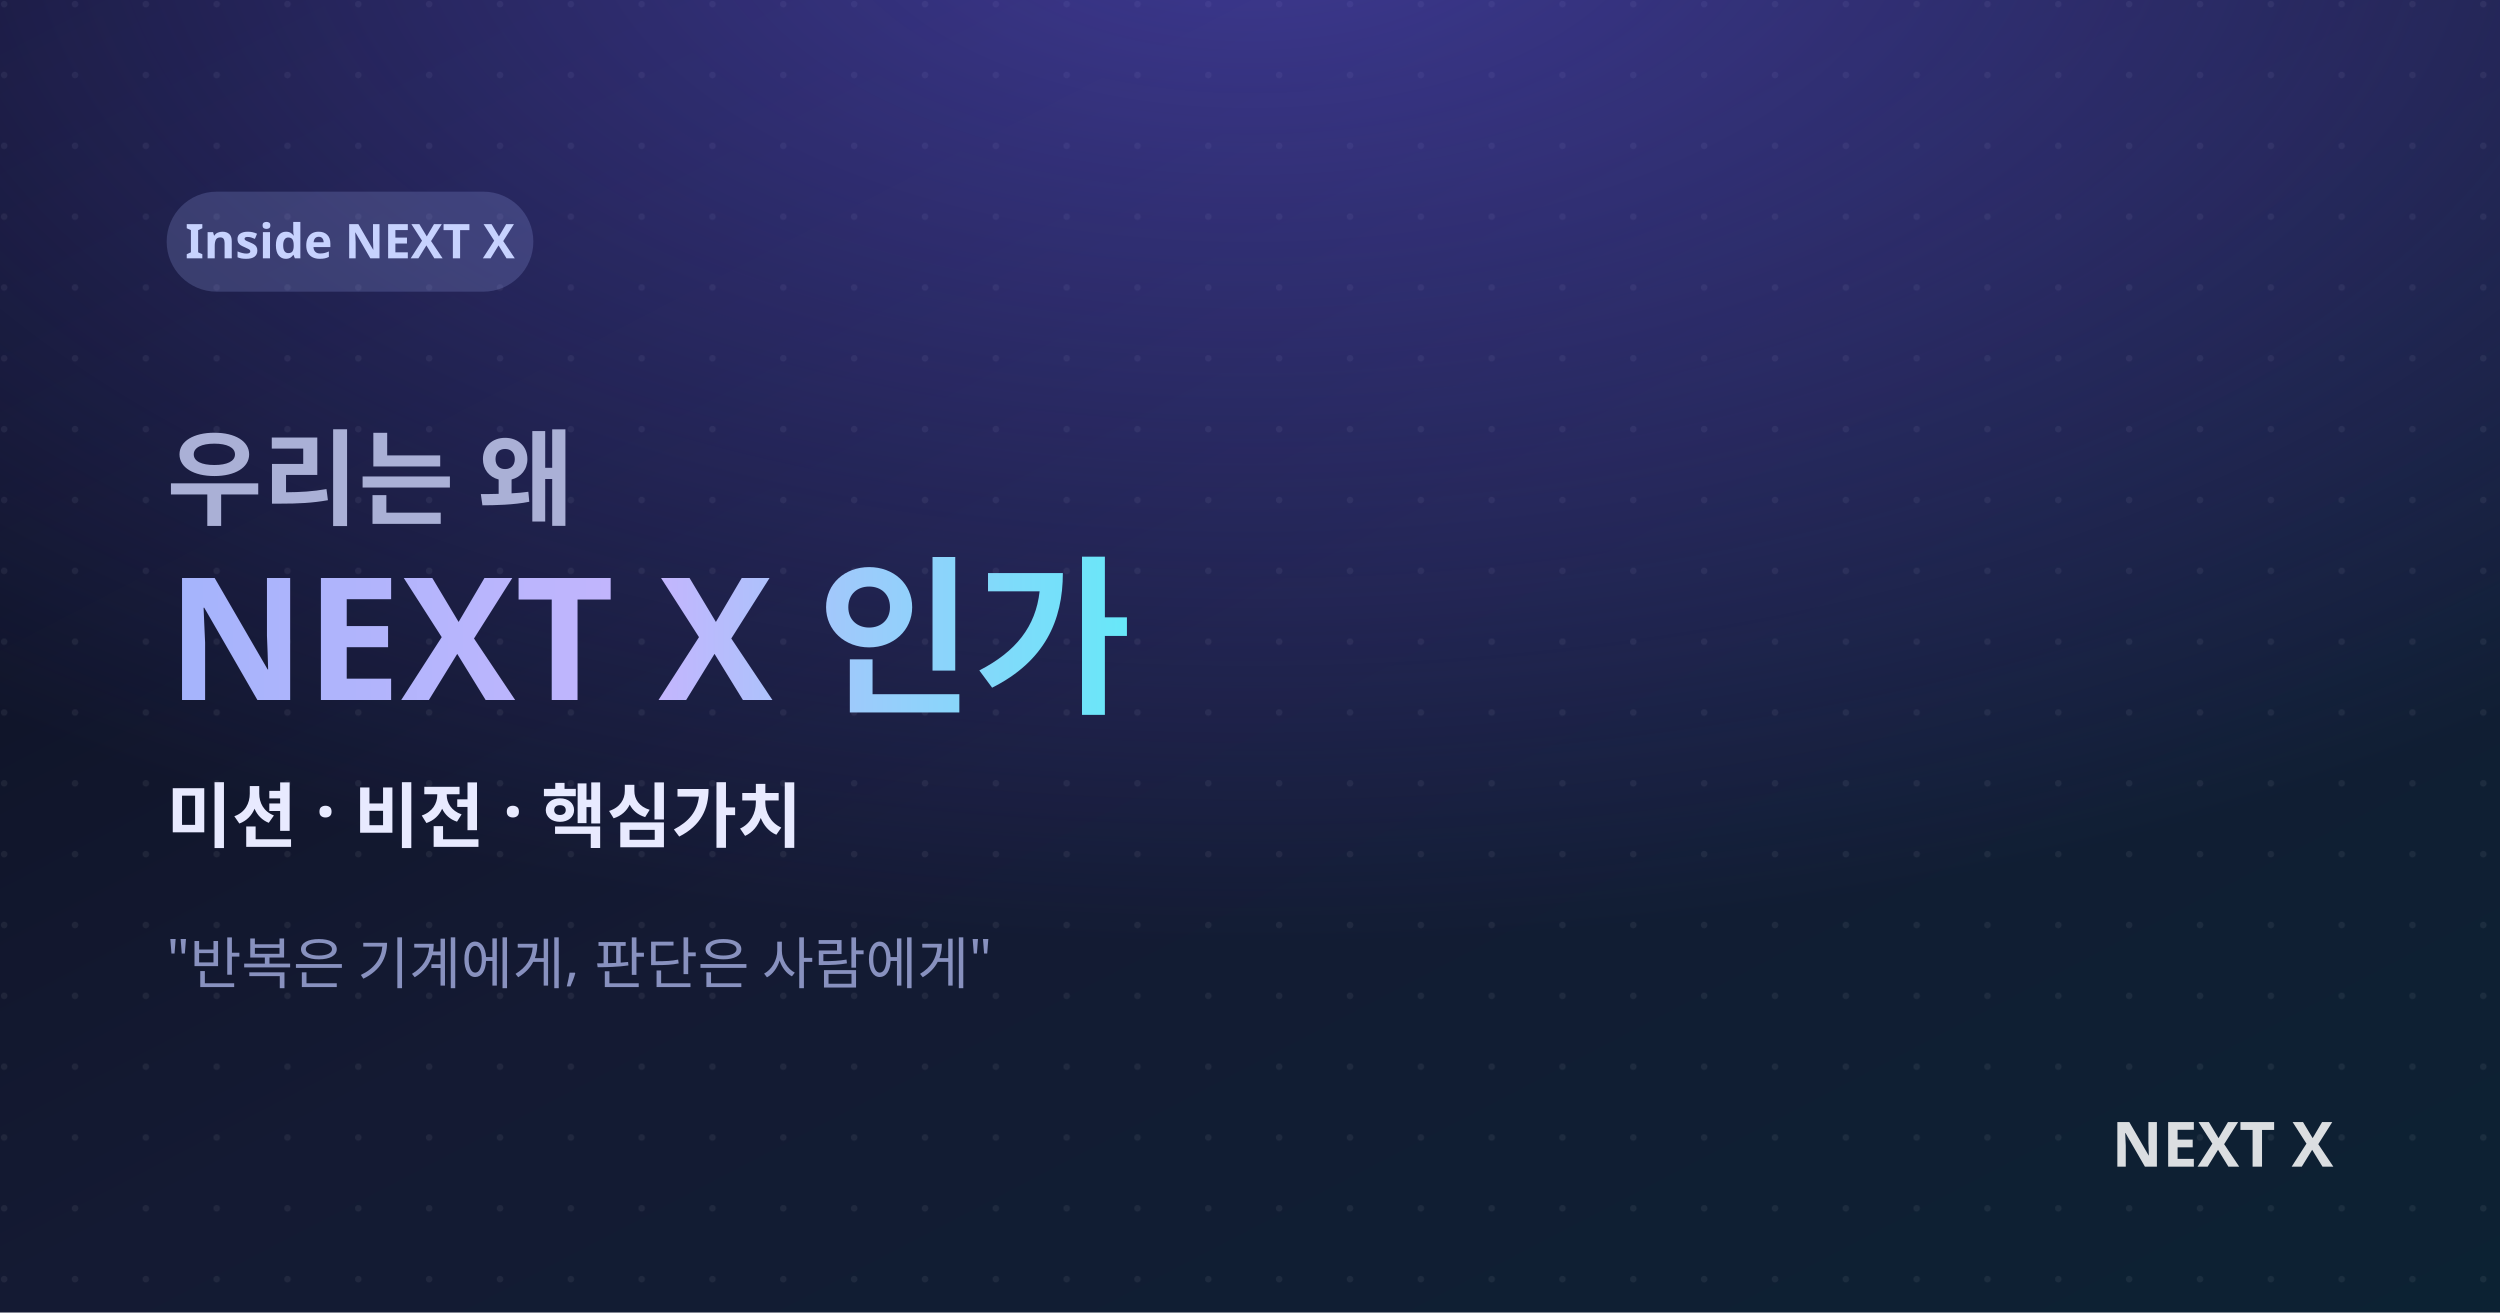
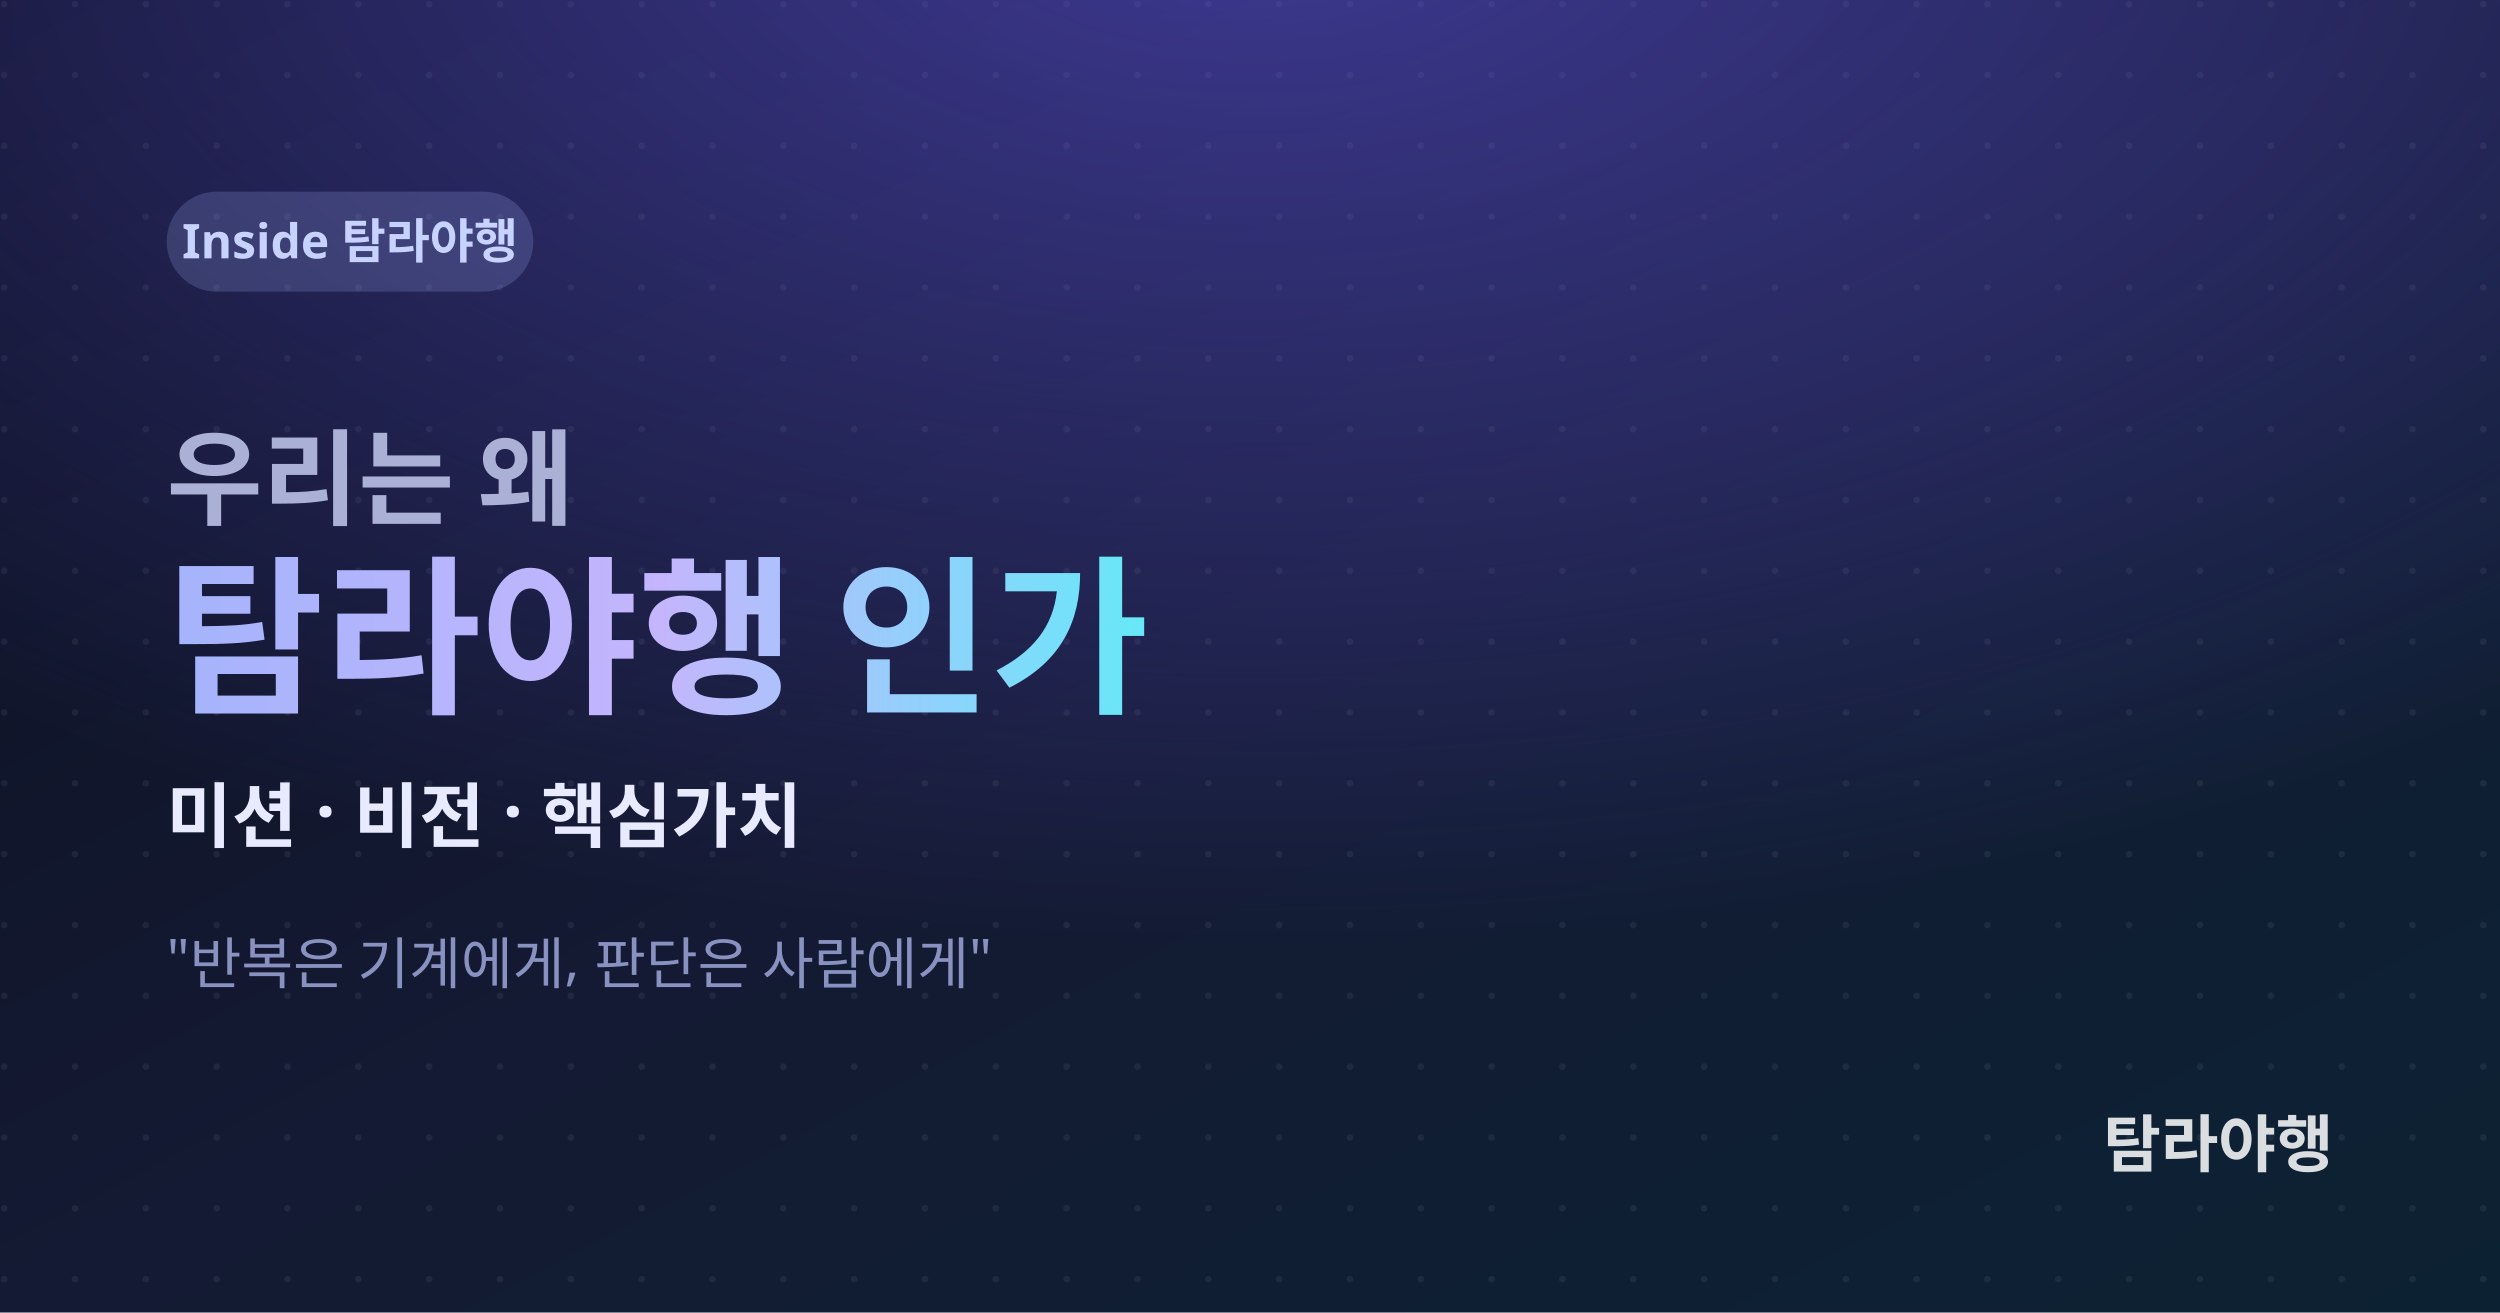
<svg xmlns="http://www.w3.org/2000/svg" viewBox="0 0 1200 630" width="1200" height="630" font-family="'Apple SD Gothic Neo','Malgun Gothic','Noto Sans KR','Segoe UI',sans-serif">
  <defs>
    <linearGradient id="bg" x1="0" y1="0" x2="1" y2="1">
      <stop offset="0" stop-color="#0b0f1f" />
      <stop offset="0.5" stop-color="#141a33" />
      <stop offset="1" stop-color="#0c2233" />
    </linearGradient>
    <radialGradient id="glow" cx="50%" cy="-8%" r="80%">
      <stop offset="0" stop-color="#6d5efc" stop-opacity="0.5" />
      <stop offset="1" stop-color="#6d5efc" stop-opacity="0" />
    </radialGradient>
    <pattern id="dots" width="34" height="34" patternUnits="userSpaceOnUse">
      <circle cx="2" cy="2" r="1.6" fill="#fff" opacity="0.06" />
    </pattern>
    <linearGradient id="ac" x1="0" y1="0" x2="1" y2="0">
      <stop offset="0" stop-color="#a5b4fc" />
      <stop offset="0.5" stop-color="#c4b5fd" />
      <stop offset="1" stop-color="#67e8f9" />
    </linearGradient>
  </defs>
  <rect width="1200" height="630" fill="url(#bg)" />
  <rect width="1200" height="630" fill="url(#dots)" />
  <rect width="1200" height="630" fill="url(#glow)" />
  <g transform="translate(80,92)">
    <rect width="176" height="48" rx="24" fill="#a5b4fc" opacity="0.2" />
-     <text x="88" y="32" text-anchor="middle" font-size="23" font-weight="700" fill="#c7d2fe">Inside NEXT X</text>
+     <text x="88" y="32" text-anchor="middle" font-size="23" font-weight="700" fill="#c7d2fe">Inside 탐라야행</text>
  </g>
  <text x="80" y="248" font-size="50" font-weight="700" fill="#aab0d6">우리는 왜</text>
-   <text x="80" y="336" font-size="82" font-weight="800" fill="url(#ac)">NEXT X 인가</text>
+   <text x="80" y="336" font-size="82" font-weight="800" fill="url(#ac)">탐라야행 인가</text>
  <text x="80" y="404" font-size="34" font-weight="600" fill="#e8eaff">미션 · 비전 · 핵심가치</text>
  <text x="80" y="470" font-size="27" font-weight="500" fill="#8891bf">"반복은 기계에게, 판단은 사람에게"</text>
-   <text x="1120" y="560" text-anchor="end" font-size="30" font-weight="800" fill="#fff" opacity="0.85">NEXT X</text>
+   <text x="1120" y="560" text-anchor="end" font-size="30" font-weight="800" fill="#fff" opacity="0.85">탐라야행</text>
</svg>
